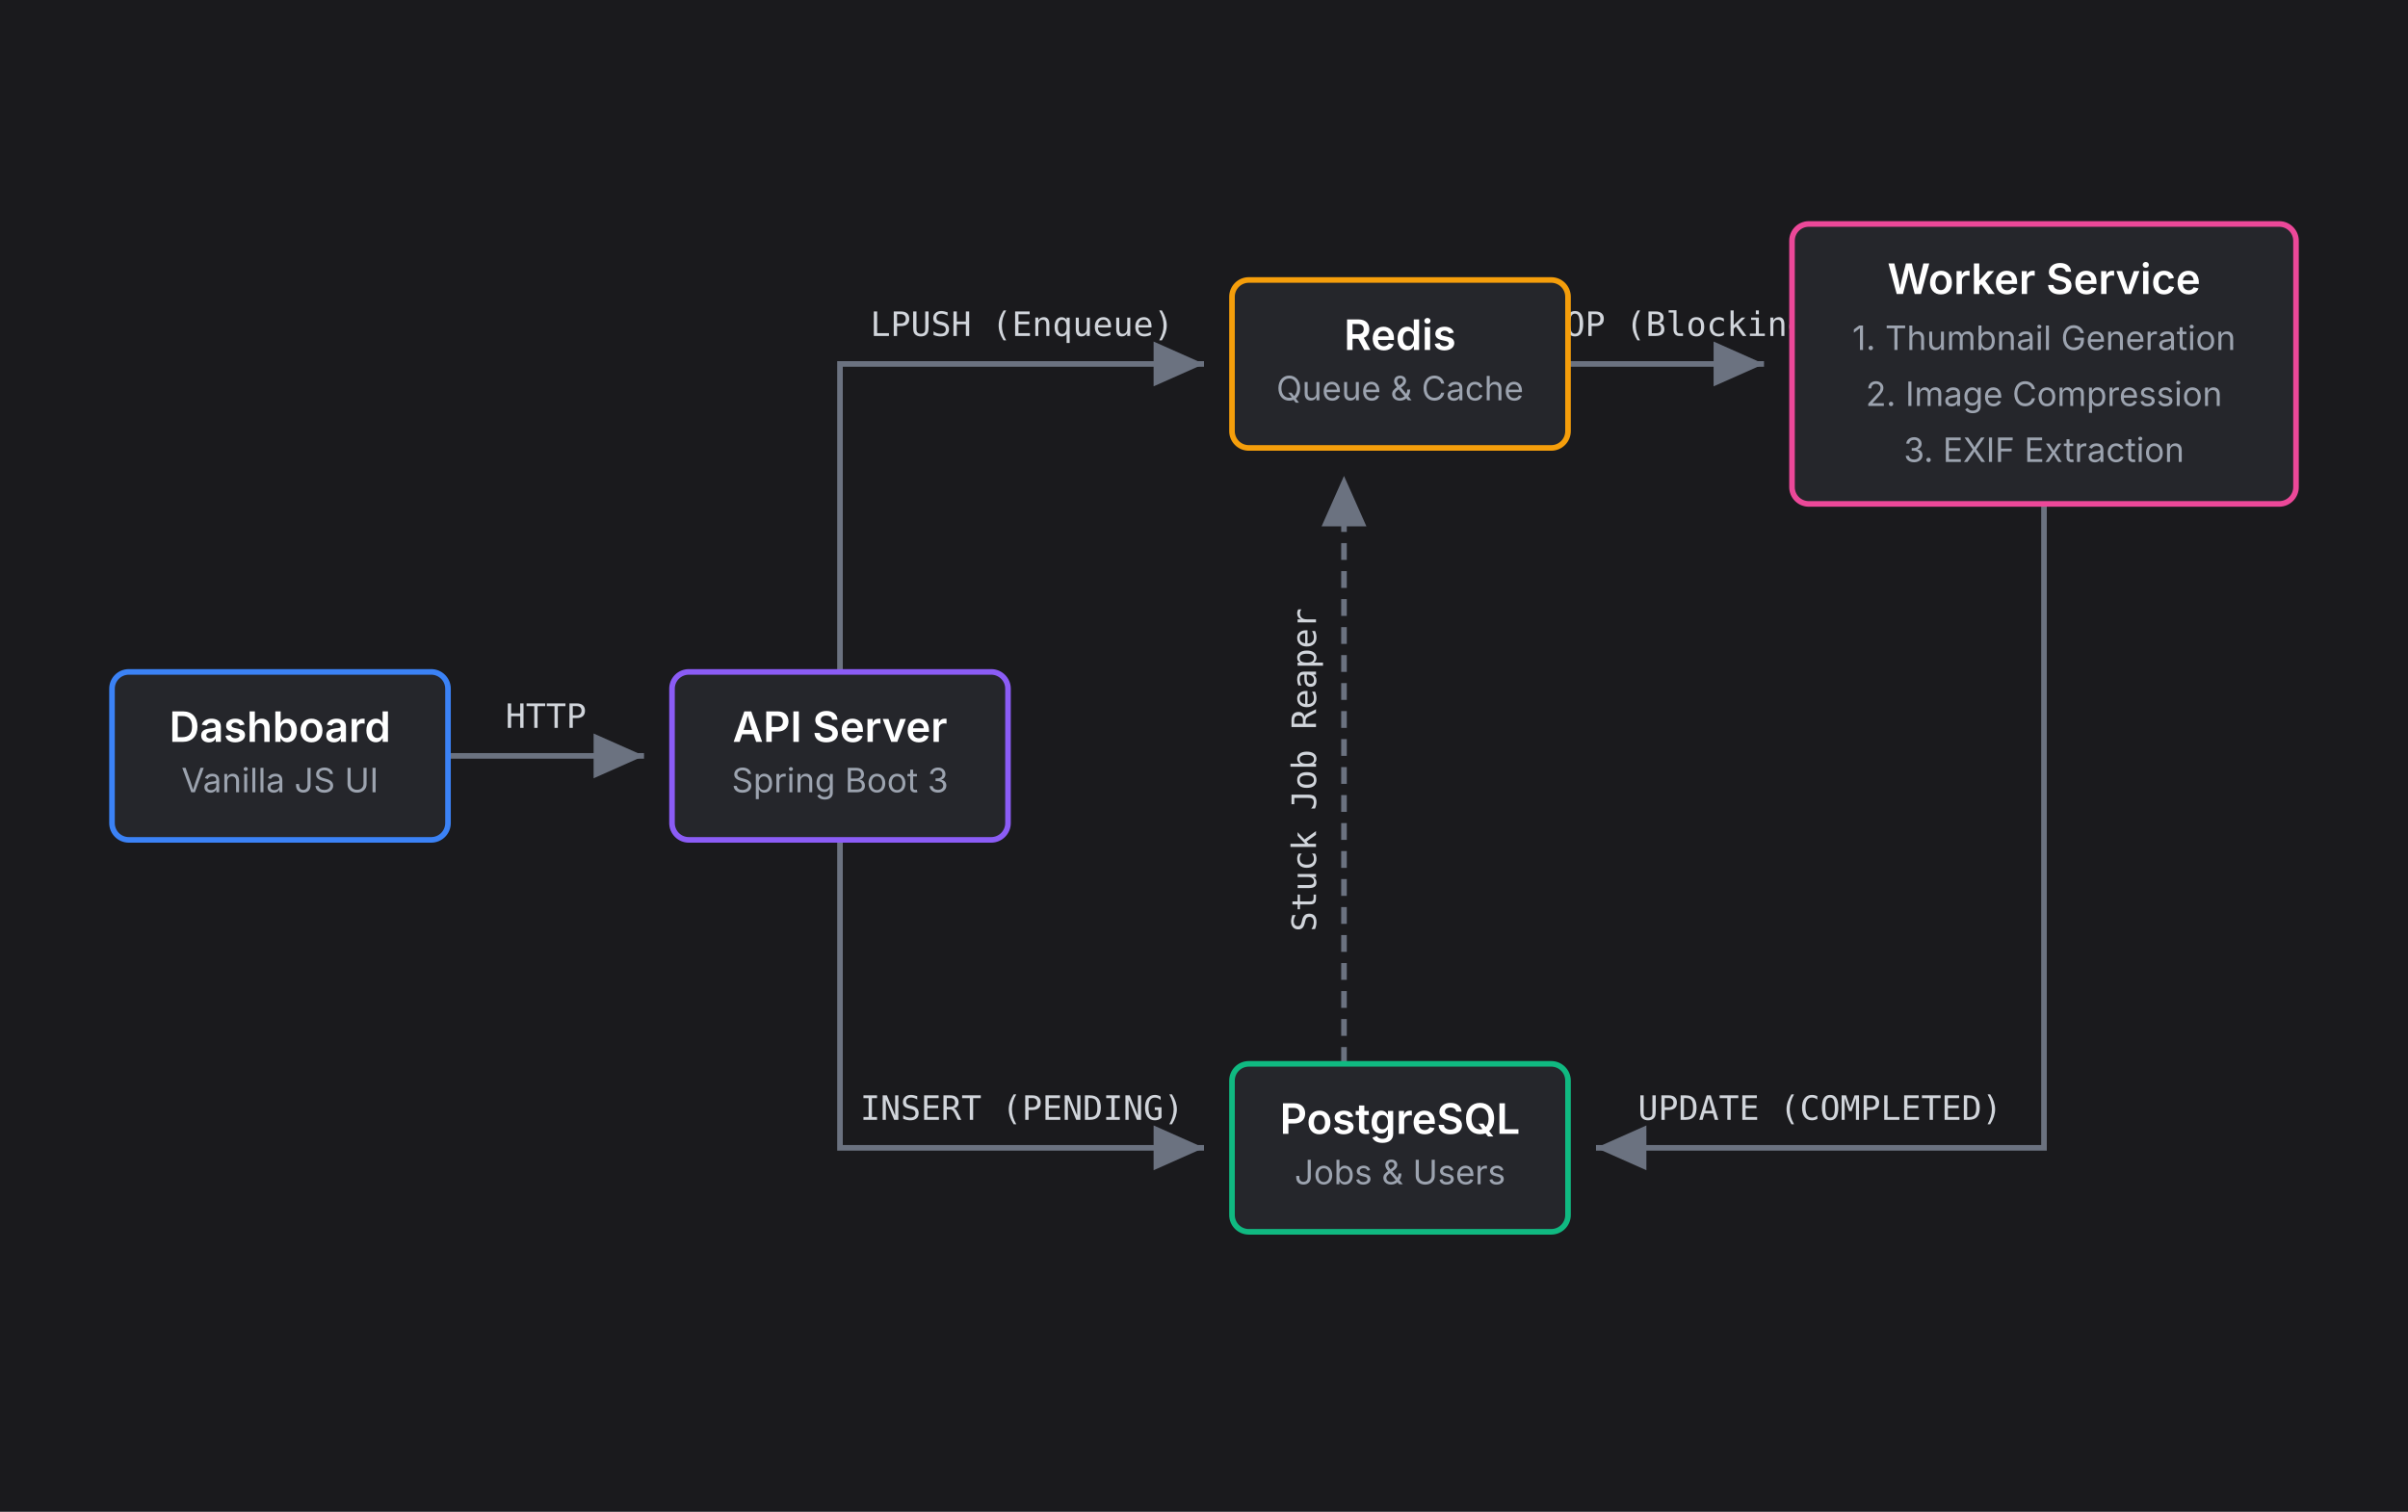
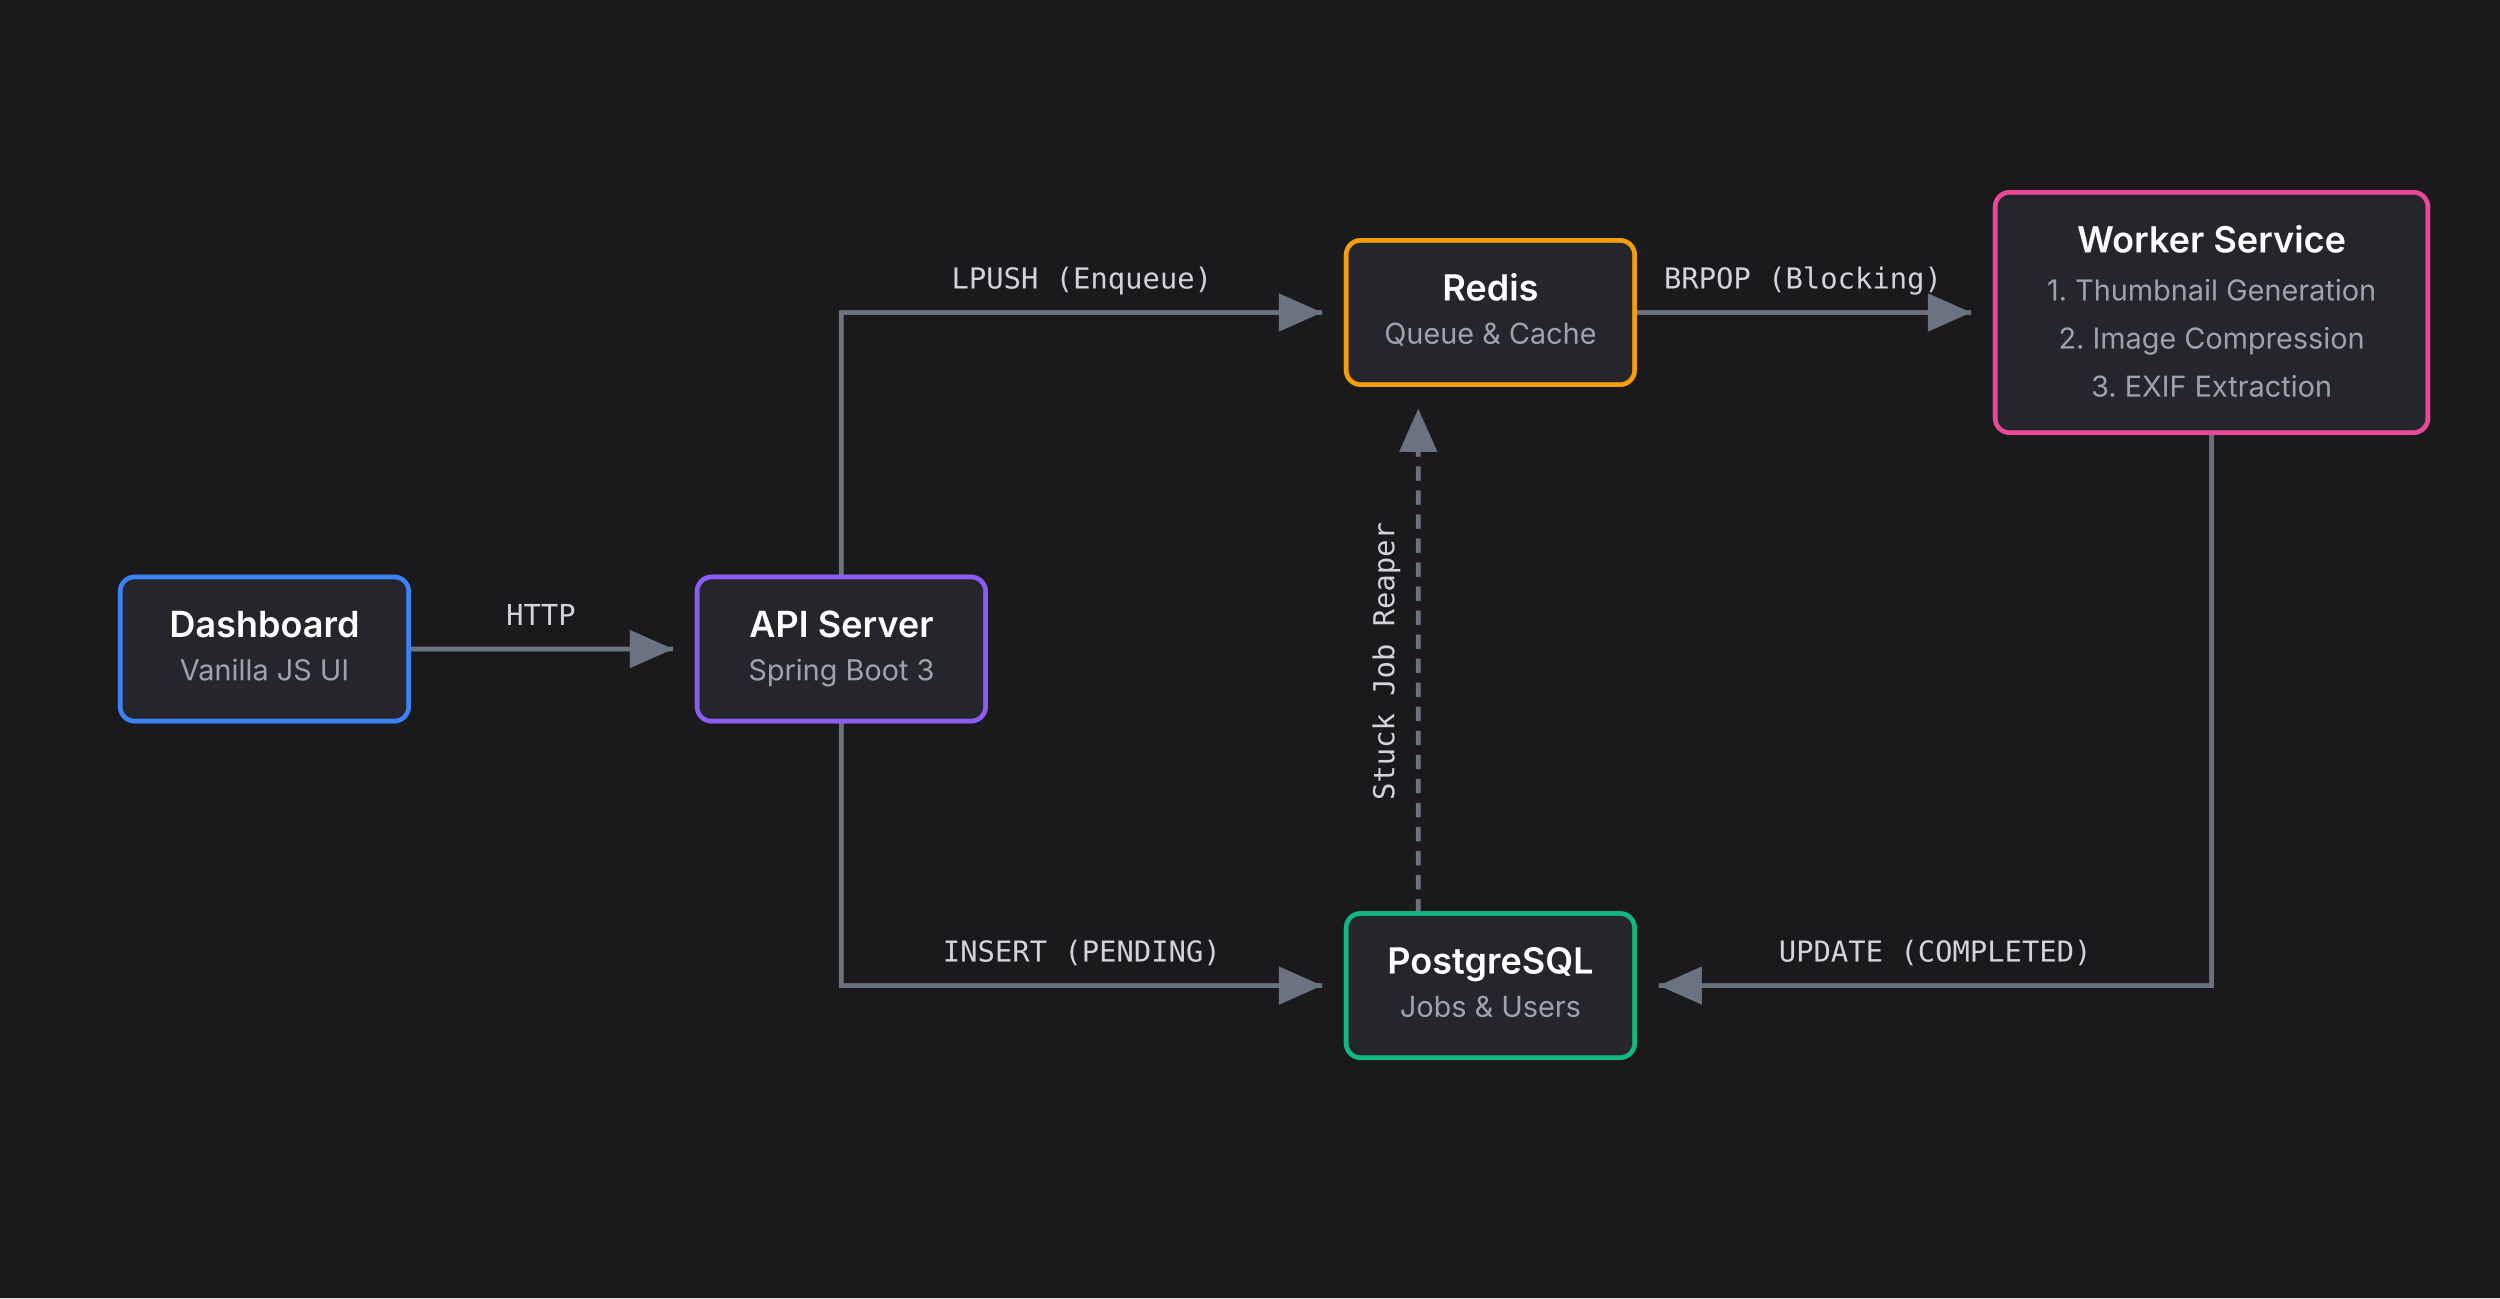
- <svg xmlns="http://www.w3.org/2000/svg" viewBox="0 0 860 540" width="100%" height="100%">
+ <svg xmlns="http://www.w3.org/2000/svg" viewBox="0 0 1040 540" width="100%" height="100%">
  <defs>
    <style>
      .bg { fill: #1A1A1D; }
      .text-title { fill: #ffffff; font-family: 'Inter', -apple-system, sans-serif; font-size: 15px; font-weight: 600; text-anchor: middle; }
      .text-sub { fill: #9ca3af; font-family: 'Inter', -apple-system, sans-serif; font-size: 12px; text-anchor: middle; }
      .label { fill: #d1d5db; font-family: 'JetBrains Mono', monospace; font-size: 12px; text-anchor: middle; font-weight: 500; }
      .box { fill: #25262B; stroke-width: 2; }
      .box-client { stroke: #3b82f6; }
      .box-api { stroke: #8b5cf6; }
      .box-redis { stroke: #f59e0b; }
      .box-db { stroke: #10b981; }
      .box-worker { stroke: #ec4899; }
      .line { stroke: #6b7280; stroke-width: 2; fill: none; }
      .dashed { stroke-dasharray: 6,4; }
    </style>
    <marker id="arrow" markerWidth="10" markerHeight="10" refX="9" refY="5" orient="auto">
      <path d="M0,1 L0,9 L9,5 z" fill="#6b7280" />
    </marker>
  </defs>
  <rect class="bg" width="100%" height="100%" />
-   <path class="line" marker-end="url(#arrow)" d="M 160 270 L 230 270" />
-   <text class="label" x="195" y="260">HTTP</text>
-   <path class="line" marker-end="url(#arrow)" d="M 300 240 L 300 130 L 430 130" />
-   <text class="label" x="365" y="120">LPUSH (Enqueue)</text>
-   <path class="line" marker-end="url(#arrow)" d="M 300 300 L 300 410 L 430 410" />
-   <text class="label" x="365" y="400">INSERT (PENDING)</text>
-   <path class="line" marker-end="url(#arrow)" d="M 560 130 L 630 130" />
-   <text class="label" x="595" y="120">BRPOP (Blocking)</text>
-   <path class="line" marker-end="url(#arrow)" d="M 730 180 L 730 410 L 570 410" />
-   <text class="label" x="650" y="400">UPDATE (COMPLETED)</text>
-   <path class="line dashed" marker-end="url(#arrow)" d="M 480 380 L 480 170" />
-   <text class="label" x="470" y="275" transform="rotate(-90, 470, 275)">Stuck Job Reaper</text>
-   <rect class="box box-client" x="40" y="240" width="120" height="60" rx="6" />
-   <text class="text-title" x="100" y="265">Dashboard</text>
-   <text class="text-sub" x="100" y="283">Vanilla JS UI</text>
-   <rect class="box box-api" x="240" y="240" width="120" height="60" rx="6" />
-   <text class="text-title" x="300" y="265">API Server</text>
-   <text class="text-sub" x="300" y="283">Spring Boot 3</text>
-   <rect class="box box-redis" x="440" y="100" width="120" height="60" rx="6" />
-   <text class="text-title" x="500" y="125">Redis</text>
-   <text class="text-sub" x="500" y="143">Queue &amp; Cache</text>
-   <rect class="box box-db" x="440" y="380" width="120" height="60" rx="6" />
-   <text class="text-title" x="500" y="405">PostgreSQL</text>
-   <text class="text-sub" x="500" y="423">Jobs &amp; Users</text>
-   <rect class="box box-worker" x="640" y="80" width="180" height="100" rx="6" />
-   <text class="text-title" x="730" y="105">Worker Service</text>
-   <text class="text-sub" x="730" y="125">1. Thumbnail Generation</text>
-   <text class="text-sub" x="730" y="145">2. Image Compression</text>
-   <text class="text-sub" x="730" y="165">3. EXIF Extraction</text>
+   <path class="line" marker-end="url(#arrow)" d="M 170 270 L 280 270" />
+   <text class="label" x="225" y="260">HTTP</text>
+   <path class="line" marker-end="url(#arrow)" d="M 350 240 L 350 130 L 550 130" />
+   <text class="label" x="450" y="120">LPUSH (Enqueue)</text>
+   <path class="line" marker-end="url(#arrow)" d="M 350 300 L 350 410 L 550 410" />
+   <text class="label" x="450" y="400">INSERT (PENDING)</text>
+   <path class="line" marker-end="url(#arrow)" d="M 680 130 L 820 130" />
+   <text class="label" x="750" y="120">BRPOP (Blocking)</text>
+   <path class="line" marker-end="url(#arrow)" d="M 920 180 L 920 410 L 690 410" />
+   <text class="label" x="805" y="400">UPDATE (COMPLETED)</text>
+   <path class="line dashed" marker-end="url(#arrow)" d="M 590 380 L 590 170" />
+   <text class="label" x="580" y="275" transform="rotate(-90, 580, 275)">Stuck Job Reaper</text>
+   <rect class="box box-client" x="50" y="240" width="120" height="60" rx="6" />
+   <text class="text-title" x="110" y="265">Dashboard</text>
+   <text class="text-sub" x="110" y="283">Vanilla JS UI</text>
+   <rect class="box box-api" x="290" y="240" width="120" height="60" rx="6" />
+   <text class="text-title" x="350" y="265">API Server</text>
+   <text class="text-sub" x="350" y="283">Spring Boot 3</text>
+   <rect class="box box-redis" x="560" y="100" width="120" height="60" rx="6" />
+   <text class="text-title" x="620" y="125">Redis</text>
+   <text class="text-sub" x="620" y="143">Queue &amp; Cache</text>
+   <rect class="box box-db" x="560" y="380" width="120" height="60" rx="6" />
+   <text class="text-title" x="620" y="405">PostgreSQL</text>
+   <text class="text-sub" x="620" y="423">Jobs &amp; Users</text>
+   <rect class="box box-worker" x="830" y="80" width="180" height="100" rx="6" />
+   <text class="text-title" x="920" y="105">Worker Service</text>
+   <text class="text-sub" x="920" y="125">1. Thumbnail Generation</text>
+   <text class="text-sub" x="920" y="145">2. Image Compression</text>
+   <text class="text-sub" x="920" y="165">3. EXIF Extraction</text>
</svg>
